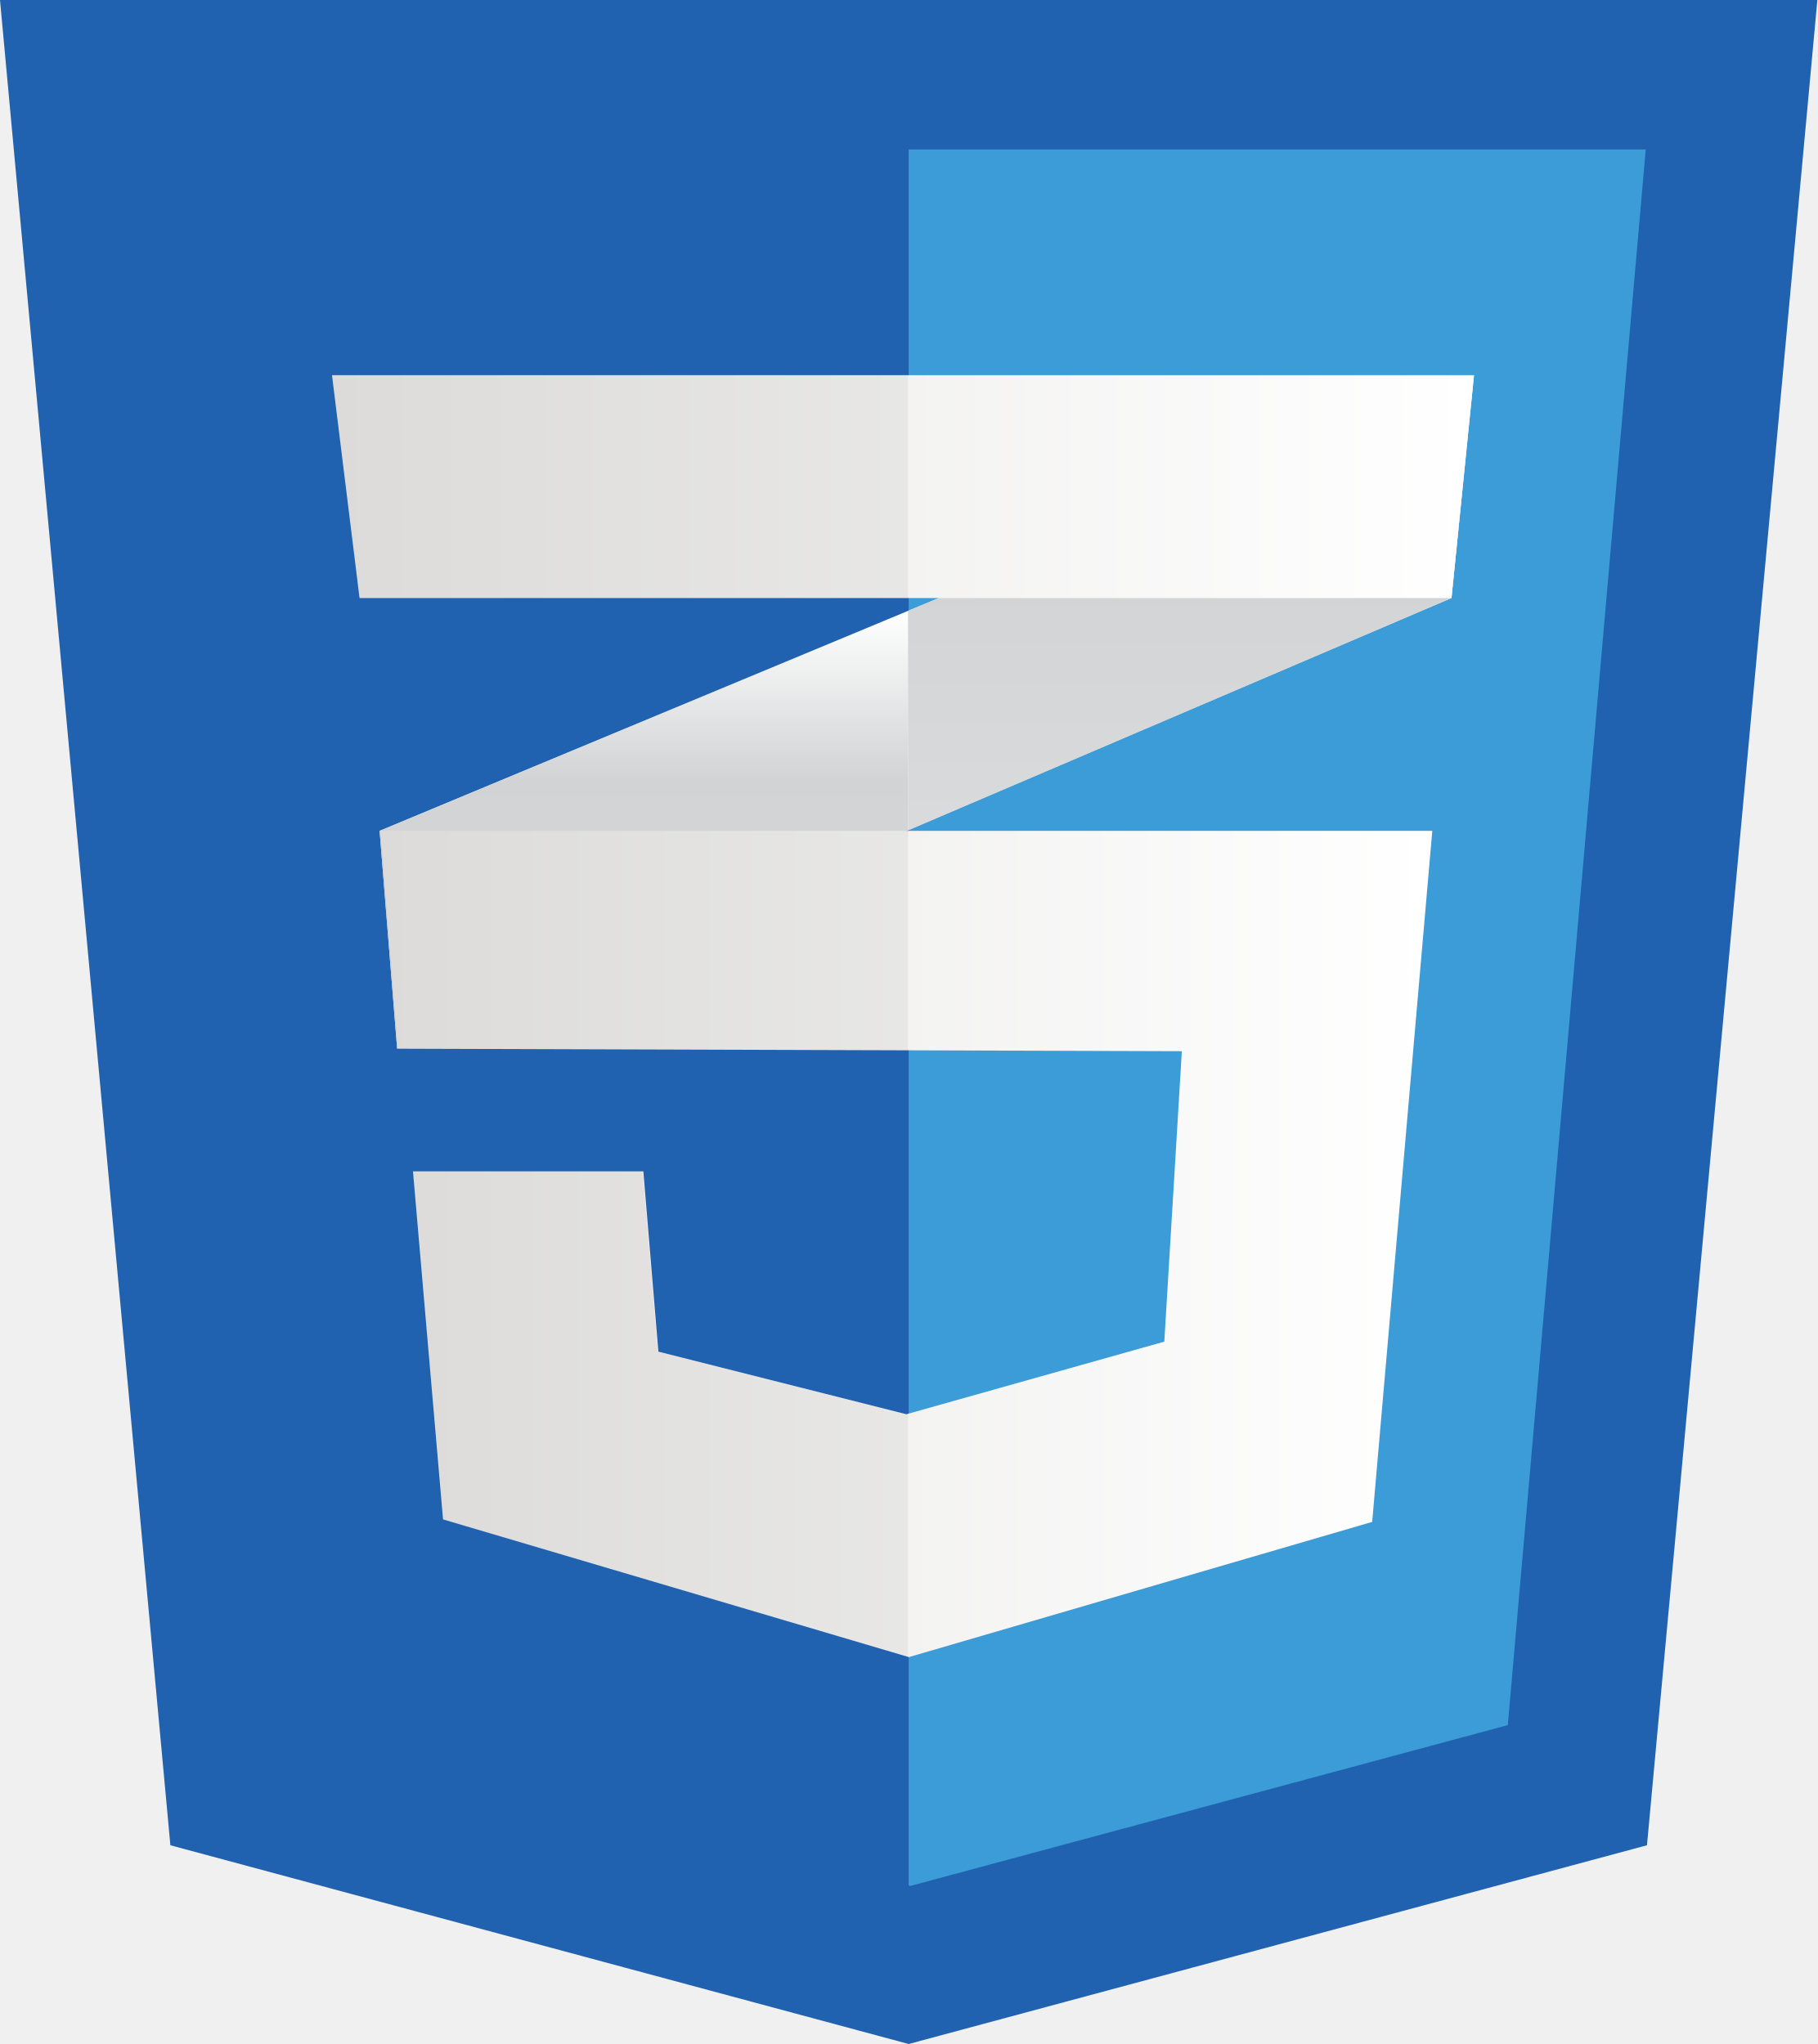
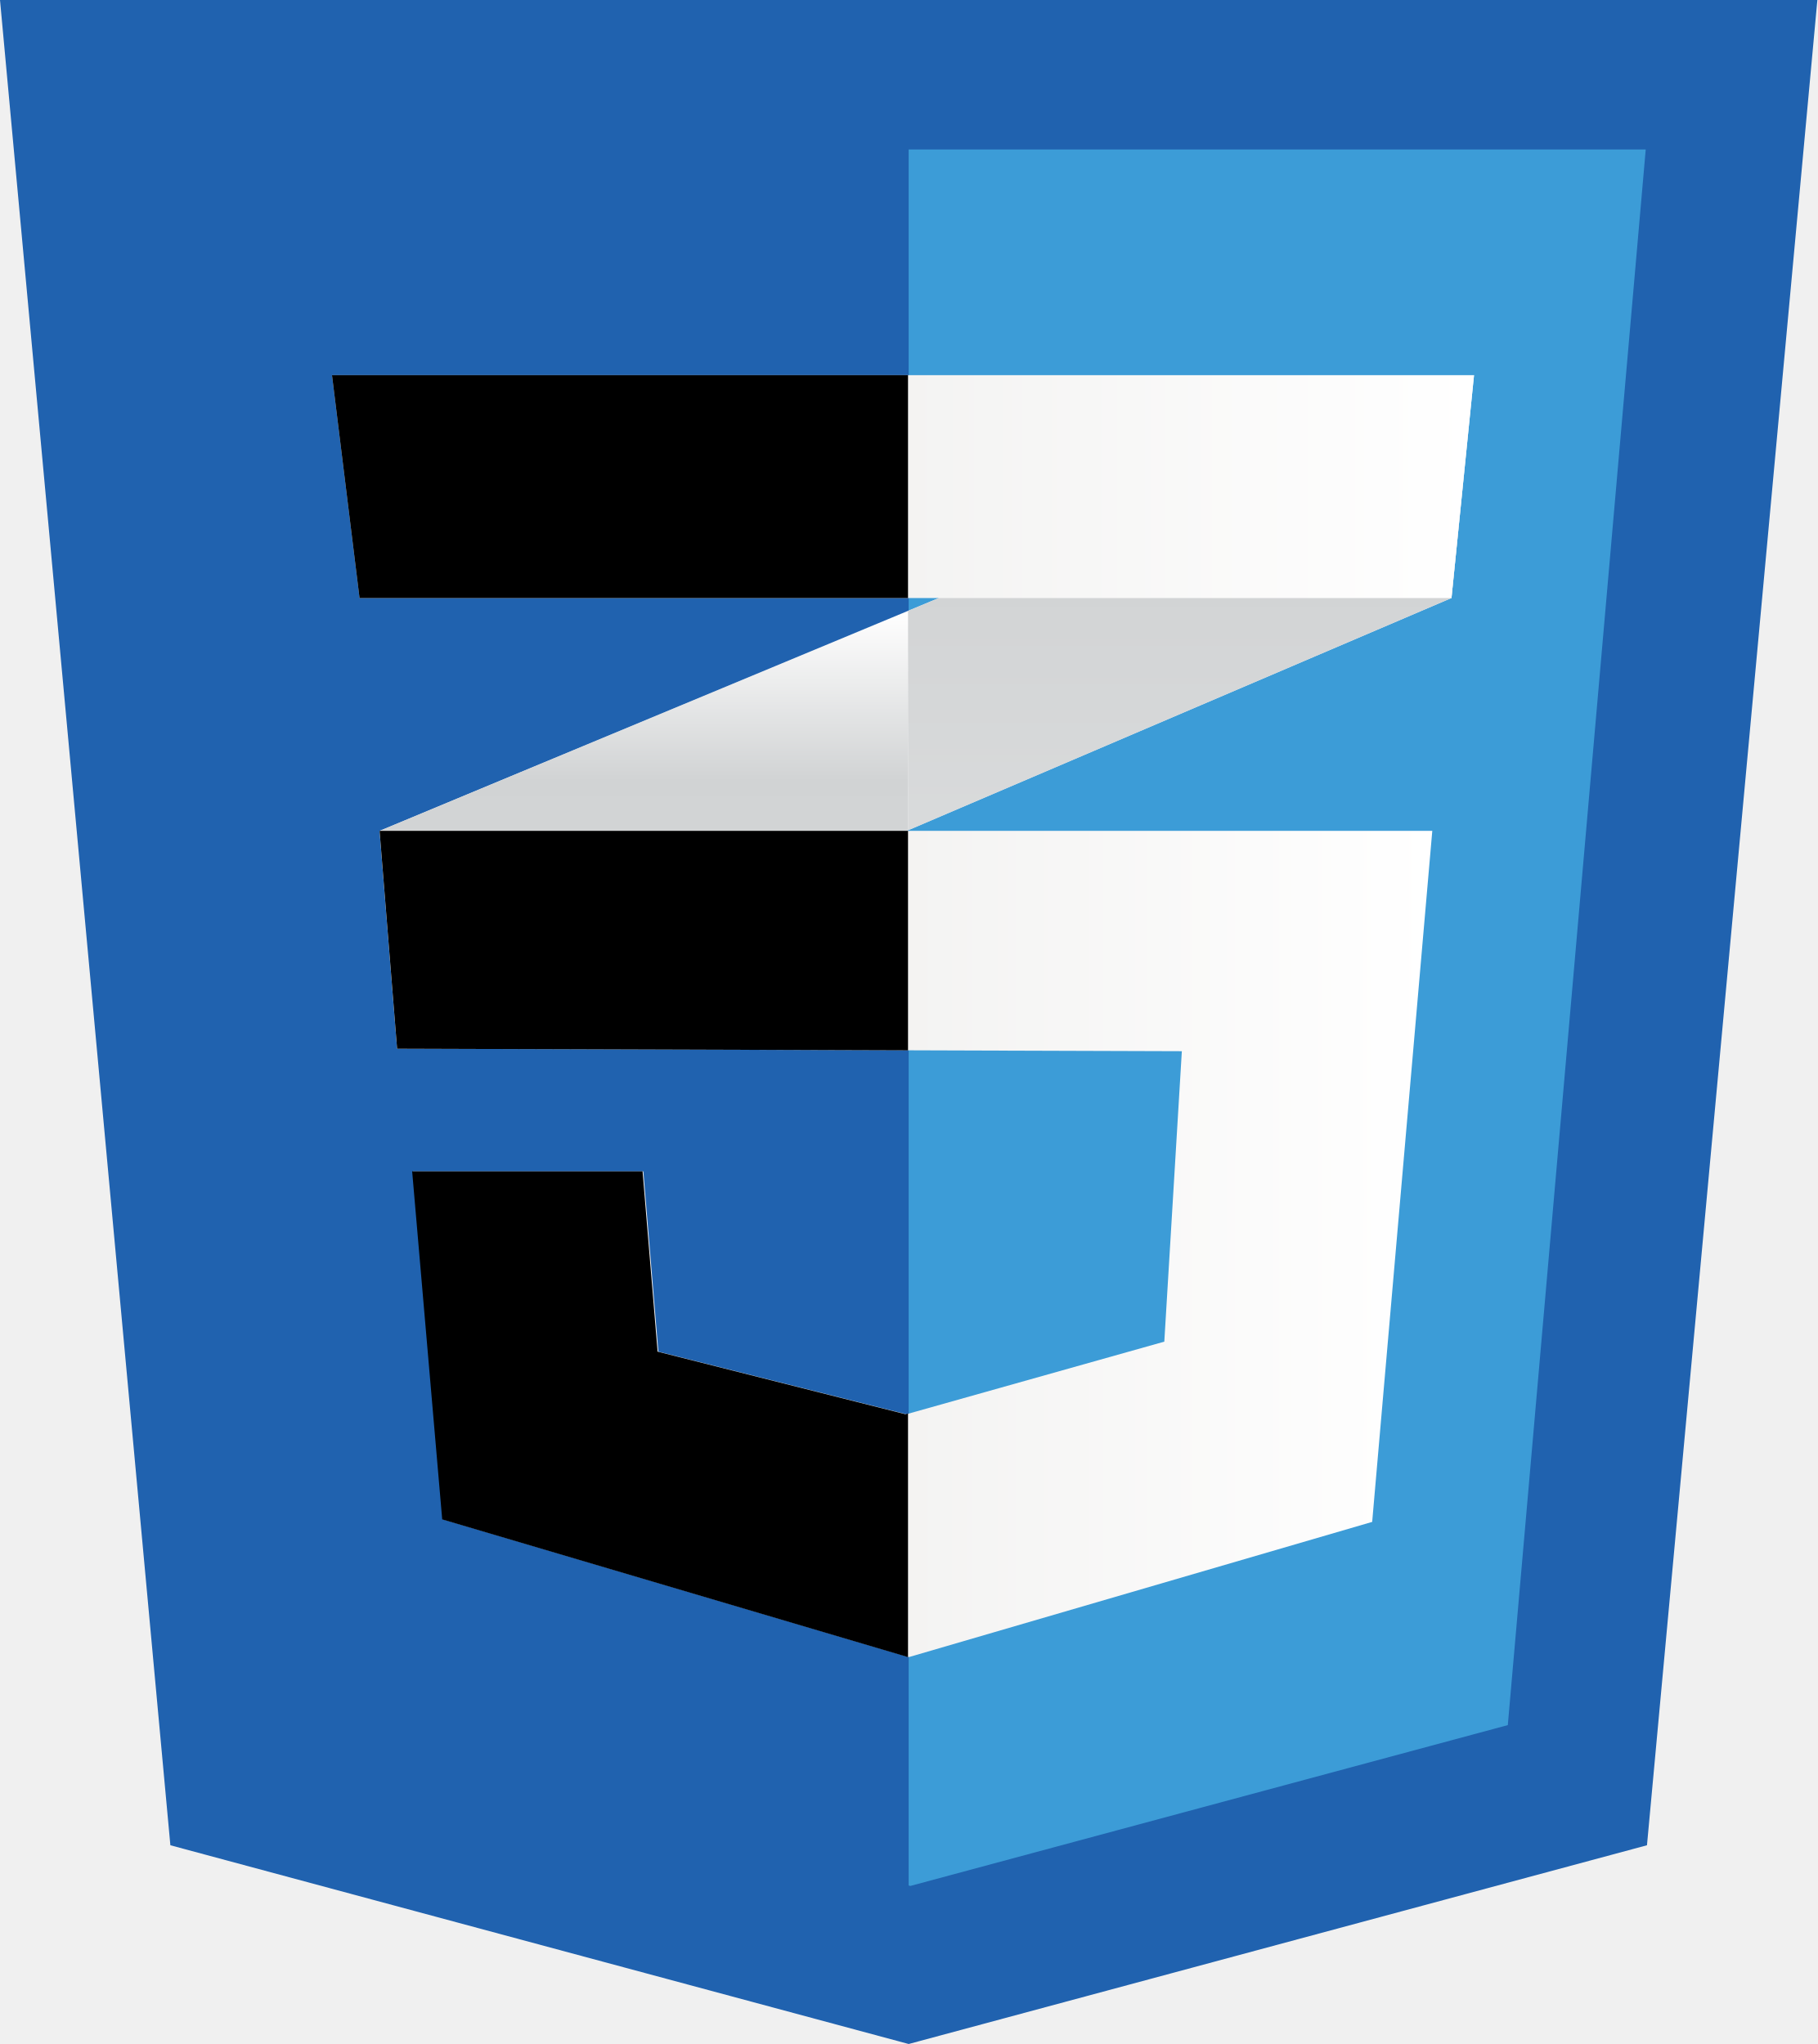
<svg xmlns="http://www.w3.org/2000/svg" xmlns:xlink="http://www.w3.org/1999/xlink" viewBox="0 0 296297 333333" shape-rendering="geometricPrecision" text-rendering="geometricPrecision" image-rendering="optimizeQuality" fill-rule="evenodd" clip-rule="evenodd">
  <defs>
    <linearGradient id="id4" gradientUnits="userSpaceOnUse" x1="54128.7" y1="79355.5" x2="240318" y2="79355.5">
      <stop offset="0" stop-color="#e8e7e5" />
      <stop offset="1" stop-color="#fff" />
    </linearGradient>
    <linearGradient id="id5" gradientUnits="userSpaceOnUse" x1="62019.3" y1="202868" x2="233515" y2="202868">
      <stop offset="0" stop-color="#e8e7e5" />
      <stop offset="1" stop-color="#fff" />
    </linearGradient>
    <linearGradient id="id6" gradientUnits="userSpaceOnUse" x1="104963" y1="99616.9" x2="104963" y2="171021">
      <stop offset="0" stop-color="#d1d3d4" />
      <stop offset=".388" stop-color="#d1d3d4" />
      <stop offset="1" stop-color="#d1d3d4" />
    </linearGradient>
    <linearGradient id="id7" gradientUnits="userSpaceOnUse" xlink:href="#id6" x1="194179" y1="61185.8" x2="194179" y2="135407" />
    <mask id="id0">
      <linearGradient id="id1" gradientUnits="userSpaceOnUse" x1="104963" y1="99616.9" x2="104963" y2="171021">
        <stop offset="0" stop-opacity="0" stop-color="#fff" />
        <stop offset=".388" stop-color="#fff" />
        <stop offset="1" stop-opacity=".831" stop-color="#fff" />
      </linearGradient>
      <path fill="url(#id1)" d="M61737 99467h86453v71704H61737z" />
    </mask>
    <mask id="id2">
      <linearGradient id="id3" gradientUnits="userSpaceOnUse" x1="194179" y1="61185.8" x2="194179" y2="135407">
        <stop offset="0" stop-opacity="0" stop-color="#fff" />
        <stop offset=".388" stop-color="#fff" />
        <stop offset="1" stop-opacity=".831" stop-color="#fff" />
      </linearGradient>
      <path fill="url(#id3)" d="M147890 61036h92578v74521h-92578z" />
    </mask>
    <style>.fil6{fill:#000;fill-opacity:.051}</style>
  </defs>
  <g id="Layer_x0020_1">
    <g id="_513085304">
      <path fill="#2062af" d="M268517 300922l-120369 32411-120371-32411L0 0h296297z" />
      <path fill="#3c9cd7" d="M148146 24374v283109l273 74 97409-26229 22485-256954z" />
      <path fill="#fff" d="M148040 99617l-86153 35880 2857 35524 83296-35614 88604-37883 3674-36339-92278 38432z" />
      <path mask="url(#id0)" fill="url(#id6)" d="M61887 135497l2857 35524 83295-35614V99617z" />
      <path mask="url(#id2)" fill="url(#id7)" d="M240318 61186l-92278 38431v35790l88604-37883z" />
      <path fill="url(#id5)" d="M62019 135497l2858 35524 127806 407-2859 47365-42055 11840-40428-10208-2450-29399H67327l4900 56756 75950 22457 75538-22050 9800-112692z" />
-       <path class="fil6" d="M148040 135497H61888l2857 35524 83295 266v-35790zm0 95022l-408 114-40422-10208-2450-29399H67197l4899 56756 75944 22457v-39720z" />
+       <path className="fil6" d="M148040 135497H61888l2857 35524 83295 266v-35790zm0 95022l-408 114-40422-10208-2450-29399H67197l4899 56756 75944 22457v-39720z" />
      <path fill="url(#id4)" d="M54129 61186h186189l-3674 36339H58620l-4491-36339z" />
-       <path class="fil6" d="M148040 61186H54129l4491 36339h89420z" />
+       <path className="fil6" d="M148040 61186H54129l4491 36339h89420z" />
    </g>
  </g>
</svg>
